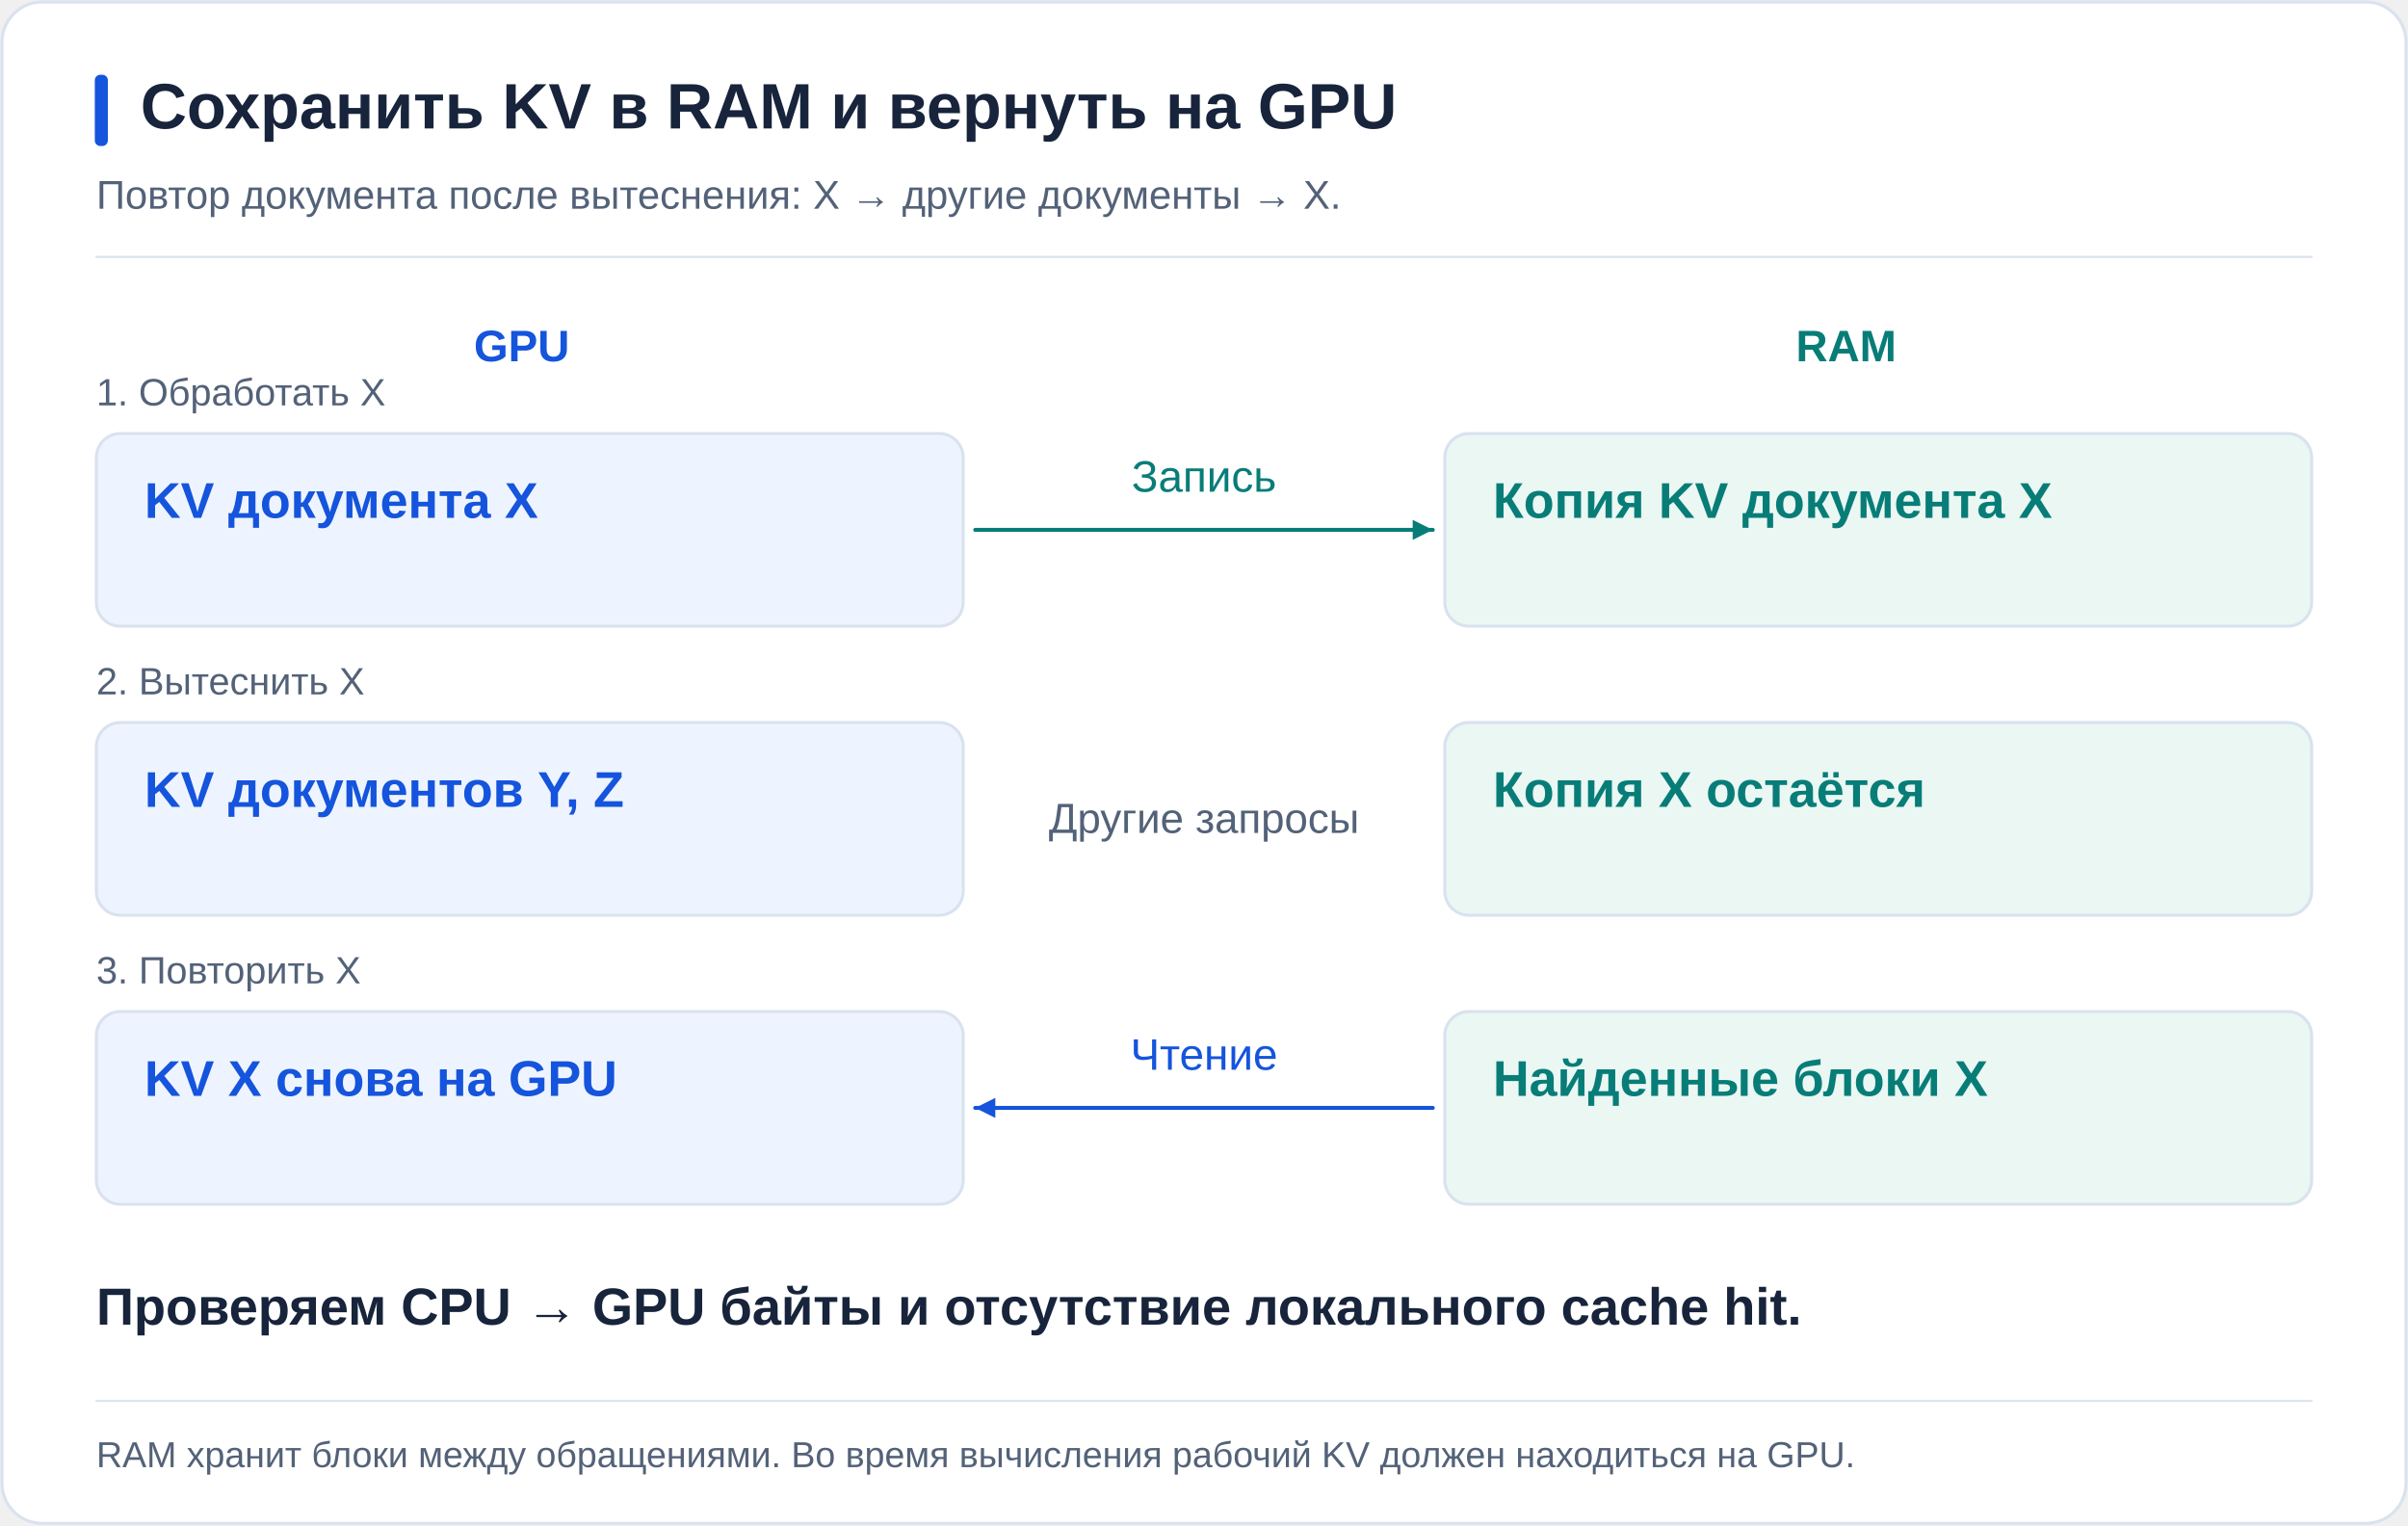
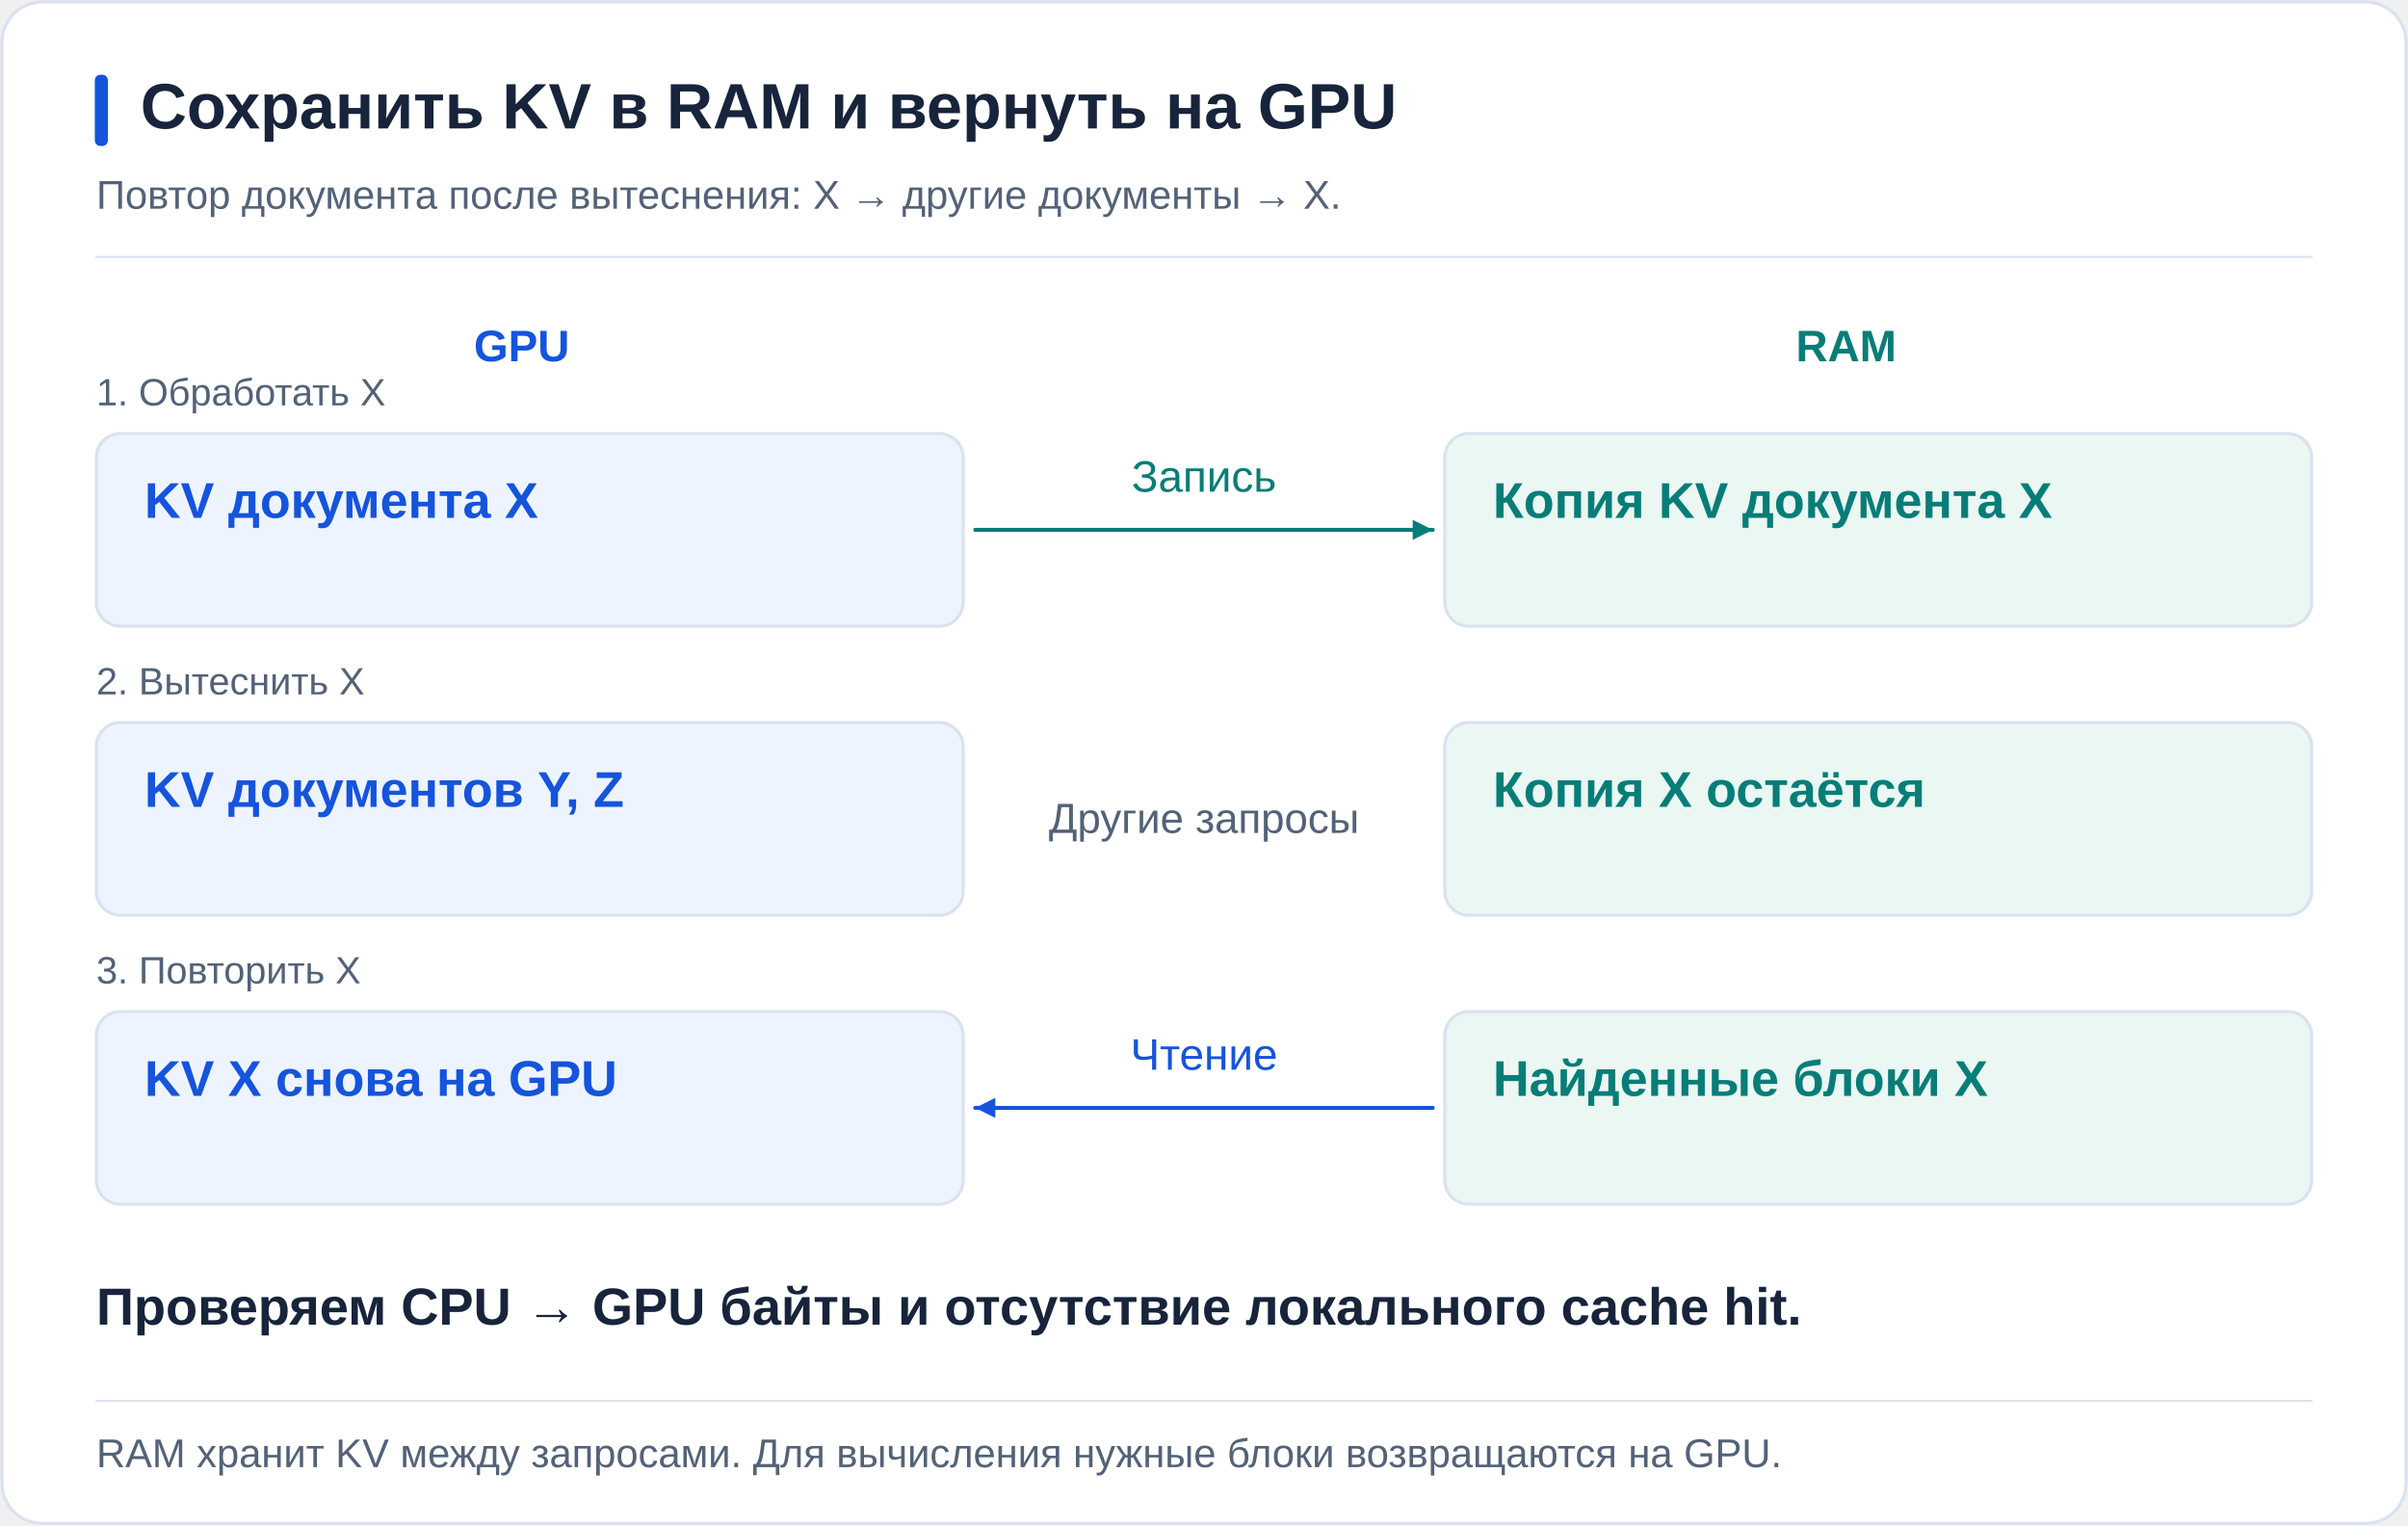
<svg xmlns="http://www.w3.org/2000/svg" width="1200" height="760" viewBox="0 0 1200 760" role="img" aria-labelledby="title desc" data-design="hardfest-v2">
  <defs>
    <marker id="arrow-1554dc" viewBox="0 0 10 10" refX="10" refY="5" markerWidth="10" markerHeight="10" markerUnits="userSpaceOnUse" orient="auto">
      <path d="M0 0 L10 5 L0 10 Z" fill="#1554dc" />
    </marker>
    <marker id="arrow-087d78" viewBox="0 0 10 10" refX="10" refY="5" markerWidth="10" markerHeight="10" markerUnits="userSpaceOnUse" orient="auto">
      <path d="M0 0 L10 5 L0 10 Z" fill="#087d78" />
    </marker>
    <marker id="arrow-7041b8" viewBox="0 0 10 10" refX="10" refY="5" markerWidth="10" markerHeight="10" markerUnits="userSpaceOnUse" orient="auto">
      <path d="M0 0 L10 5 L0 10 Z" fill="#7041b8" />
    </marker>
    <marker id="arrow-536278" viewBox="0 0 10 10" refX="10" refY="5" markerWidth="10" markerHeight="10" markerUnits="userSpaceOnUse" orient="auto">
      <path d="M0 0 L10 5 L0 10 Z" fill="#536278" />
    </marker>
  </defs>
  <style>text{font-family:Arial,Helvetica,sans-serif;font-variant-numeric:tabular-nums}</style>
  <rect x="1" y="1" width="1198" height="758" rx="20" fill="#ffffff" stroke="#d9e2ee" stroke-width="1.5" />
  <rect x="48" y="38" width="5" height="34" rx="2" fill="#1554dc" stroke="#1554dc" stroke-width="1.5" />
  <text x="70" y="64" font-size="32" fill="#17243b" text-anchor="start" font-weight="700" data-max-width="1082">
    <tspan x="70" dy="0">Сохранить KV в RAM и вернуть на GPU</tspan>
  </text>
  <text x="48" y="104" font-size="20" fill="#536278" text-anchor="start" data-max-width="1104">
    <tspan x="48" dy="0">Повтор документа после вытеснения: X → другие документы → X.</tspan>
  </text>
  <path d="M48 128 H1152" fill="none" stroke="#d9e2ee" stroke-width="1" stroke-linejoin="round" stroke-linecap="round" />
  <text x="260" y="180" font-size="22" fill="#1554dc" text-anchor="middle" font-weight="700">
    <tspan x="260" dy="0">GPU</tspan>
  </text>
  <text x="920" y="180" font-size="22" fill="#087d78" text-anchor="middle" font-weight="700">
    <tspan x="920" dy="0">RAM</tspan>
  </text>
  <text x="48" y="202" font-size="19" fill="#536278" text-anchor="start">
    <tspan x="48" dy="0">1. Обработать X</tspan>
  </text>
  <rect x="48" y="216" width="432" height="96" rx="12" fill="#eef4ff" stroke="#d9e2ee" stroke-width="1.5" data-node="true" />
  <text x="72" y="258" font-size="25" fill="#1554dc" text-anchor="start" font-weight="700" data-max-width="384">
    <tspan x="72" dy="0">KV документа X</tspan>
  </text>
  <rect x="720" y="216" width="432" height="96" rx="12" fill="#eaf7f3" stroke="#d9e2ee" stroke-width="1.5" data-node="true" />
  <text x="744" y="258" font-size="25" fill="#087d78" text-anchor="start" font-weight="700" data-max-width="384">
    <tspan x="744" dy="0">Копия KV документа X</tspan>
  </text>
  <text x="48" y="346" font-size="19" fill="#536278" text-anchor="start">
    <tspan x="48" dy="0">2. Вытеснить X</tspan>
  </text>
  <rect x="48" y="360" width="432" height="96" rx="12" fill="#eef4ff" stroke="#d9e2ee" stroke-width="1.5" data-node="true" />
  <text x="72" y="402" font-size="25" fill="#1554dc" text-anchor="start" font-weight="700" data-max-width="384">
    <tspan x="72" dy="0">KV документов Y, Z</tspan>
  </text>
  <rect x="720" y="360" width="432" height="96" rx="12" fill="#eaf7f3" stroke="#d9e2ee" stroke-width="1.5" data-node="true" />
  <text x="744" y="402" font-size="25" fill="#087d78" text-anchor="start" font-weight="700" data-max-width="384">
    <tspan x="744" dy="0">Копия X остаётся</tspan>
  </text>
  <text x="48" y="490" font-size="19" fill="#536278" text-anchor="start">
    <tspan x="48" dy="0">3. Повторить X</tspan>
  </text>
  <rect x="48" y="504" width="432" height="96" rx="12" fill="#eef4ff" stroke="#d9e2ee" stroke-width="1.5" data-node="true" />
  <text x="72" y="546" font-size="25" fill="#1554dc" text-anchor="start" font-weight="700" data-max-width="384">
    <tspan x="72" dy="0">KV X снова на GPU</tspan>
  </text>
  <rect x="720" y="504" width="432" height="96" rx="12" fill="#eaf7f3" stroke="#d9e2ee" stroke-width="1.5" data-node="true" />
  <text x="744" y="546" font-size="25" fill="#087d78" text-anchor="start" font-weight="700" data-max-width="384">
    <tspan x="744" dy="0">Найденные блоки X</tspan>
  </text>
  <path d="M486 264.0 L714 264.0" fill="none" stroke="#087d78" stroke-width="2" stroke-linejoin="round" stroke-linecap="round" marker-end="url(#arrow-087d78)" data-connector="true" />
  <text x="600" y="245" font-size="22" fill="#087d78" text-anchor="middle">
    <tspan x="600" dy="0">Запись</tspan>
  </text>
  <text x="600" y="415" font-size="21" fill="#536278" text-anchor="middle">
    <tspan x="600" dy="0">Другие запросы</tspan>
  </text>
  <path d="M714 552.0 L486 552.0" fill="none" stroke="#1554dc" stroke-width="2" stroke-linejoin="round" stroke-linecap="round" marker-end="url(#arrow-1554dc)" data-connector="true" />
  <text x="600" y="533" font-size="22" fill="#1554dc" text-anchor="middle">
    <tspan x="600" dy="0">Чтение</tspan>
  </text>
  <text x="48" y="660" font-size="26" fill="#17243b" text-anchor="start" font-weight="700">
    <tspan x="48" dy="0">Проверяем CPU → GPU байты и отсутствие локального cache hit.</tspan>
  </text>
  <path d="M48 698 H1152" fill="none" stroke="#d9e2ee" stroke-width="1" stroke-linejoin="round" stroke-linecap="round" />
-   <text x="48" y="731" font-size="18" fill="#536278" text-anchor="start" data-max-width="1104">
-     <tspan x="48" dy="0">RAM хранит блоки между обращениями. Во время вычисления рабочий KV должен находиться на GPU.</tspan>
+   <text x="48" y="731" font-size="20" fill="#536278" text-anchor="start" data-max-width="1104">
+     <tspan x="48" dy="0">RAM хранит KV между запросами. Для вычисления нужные блоки возвращаются на GPU.</tspan>
  </text>
</svg>
